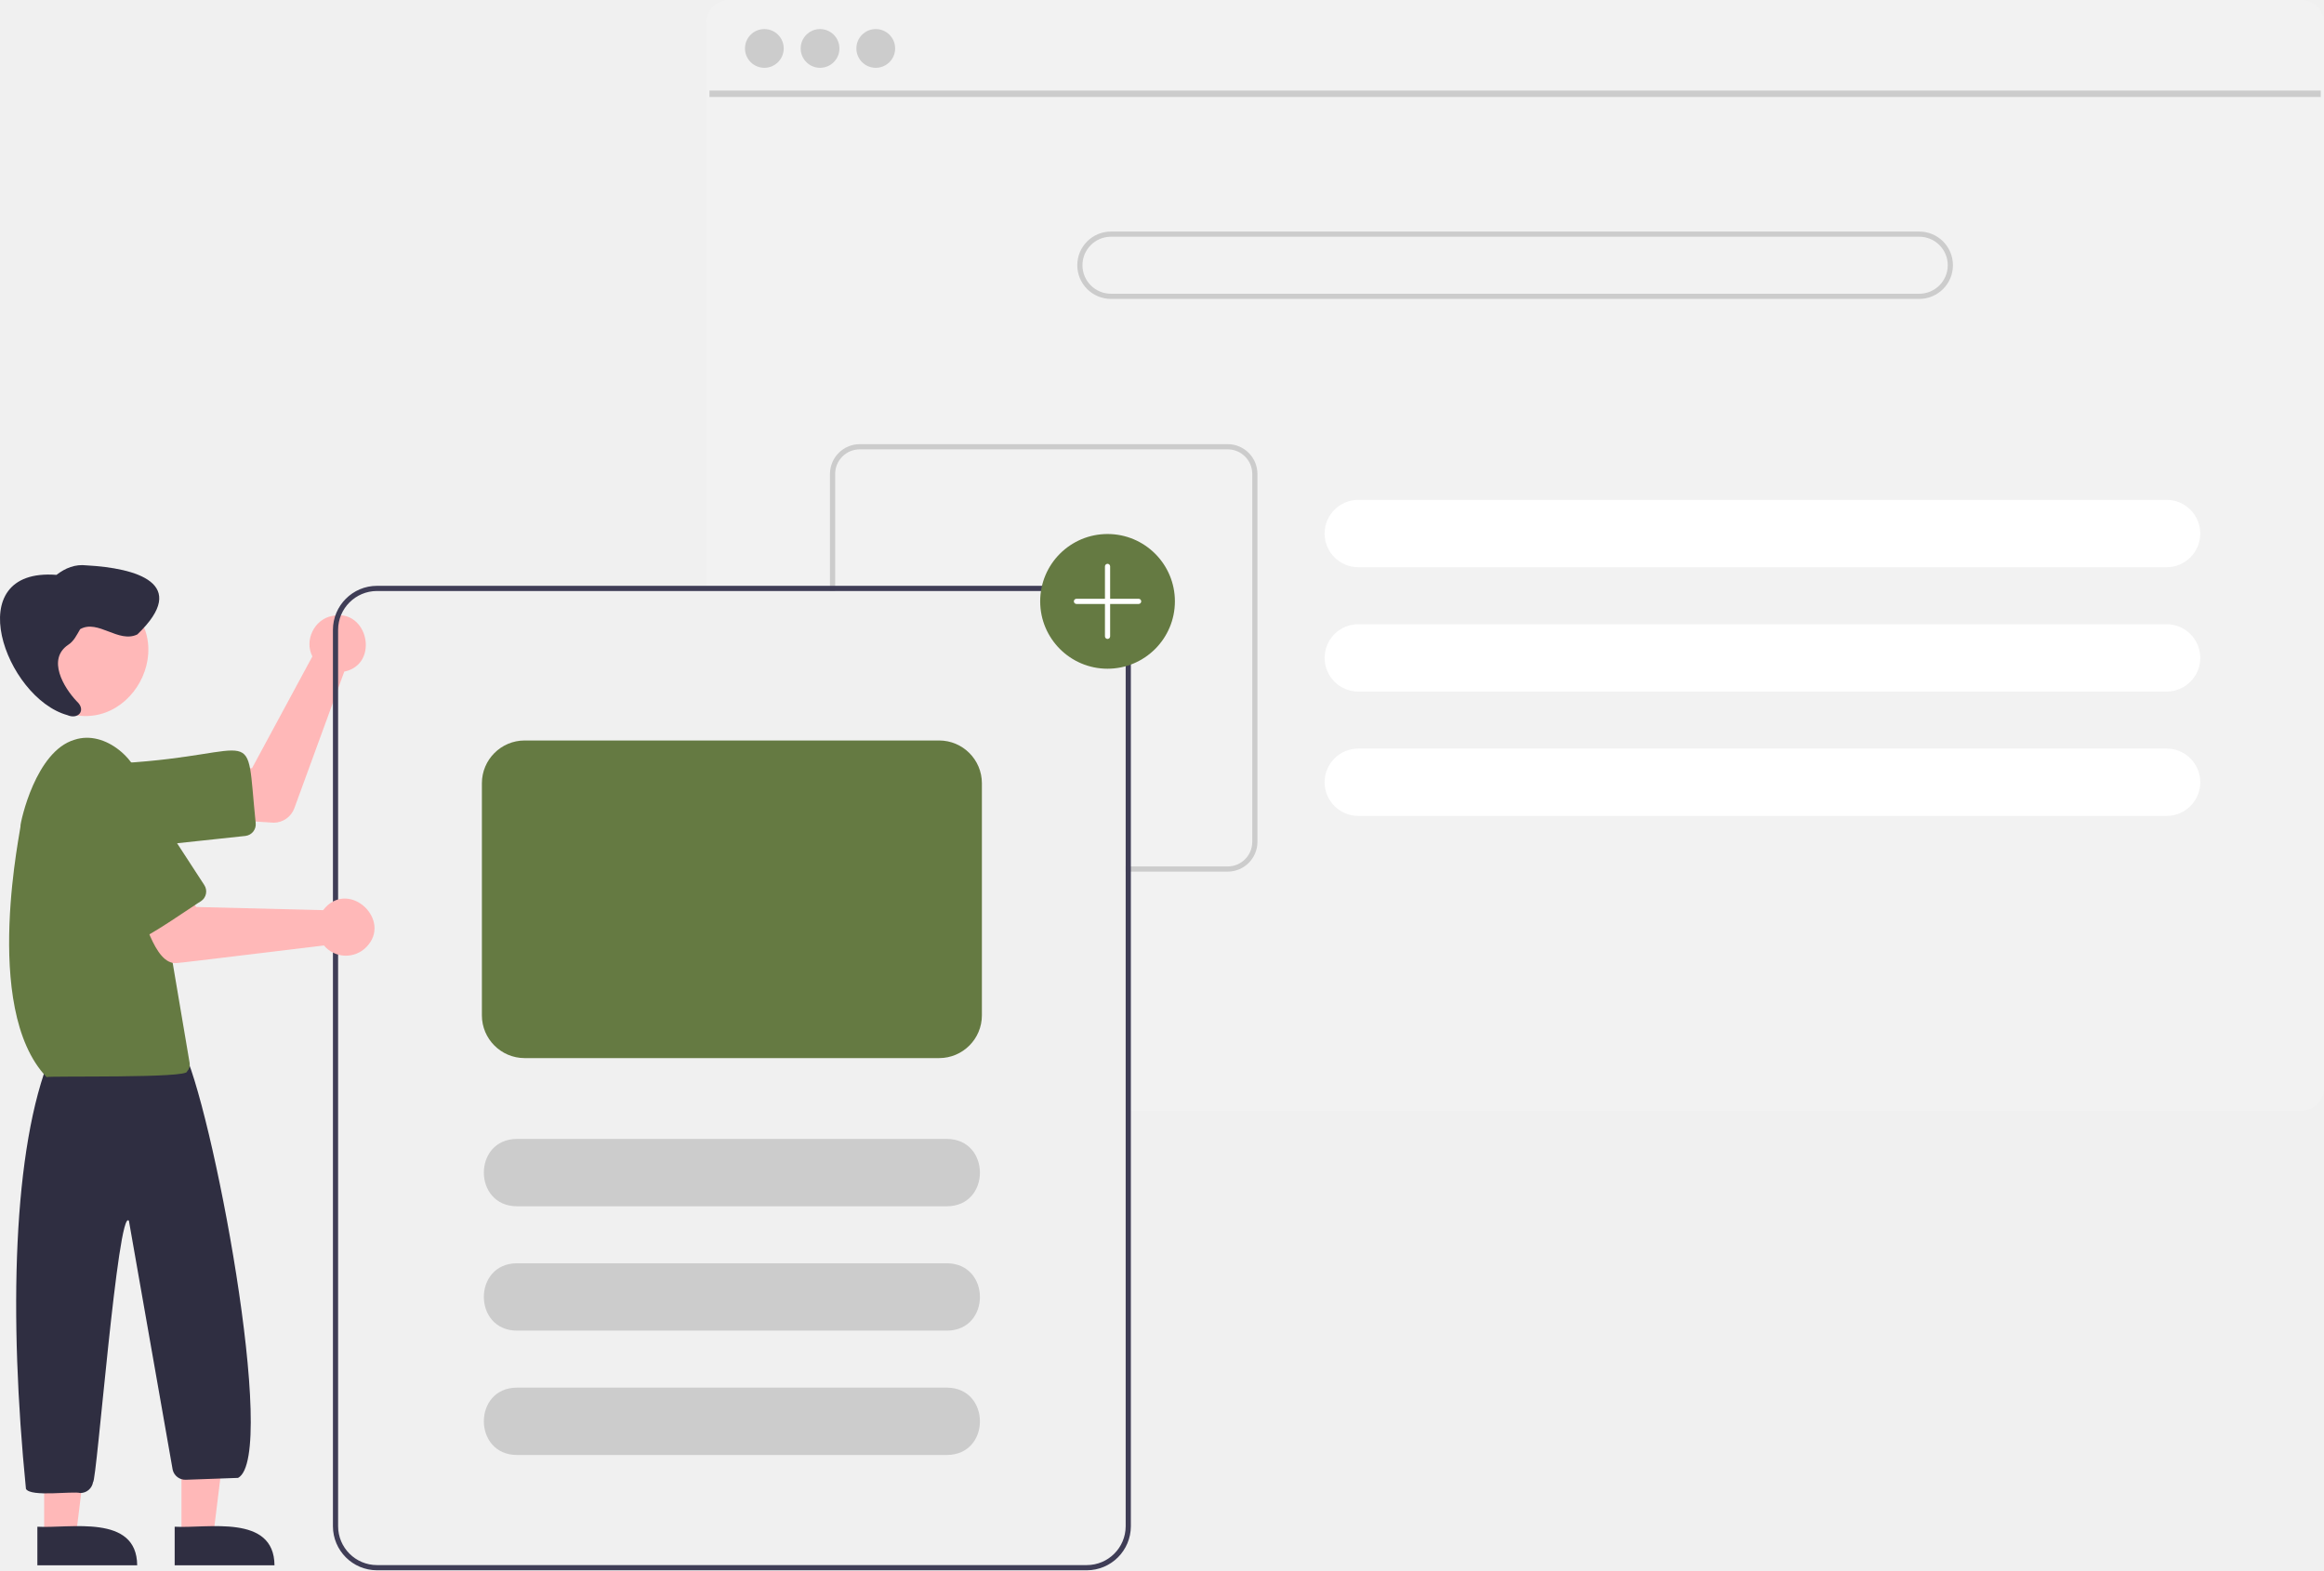
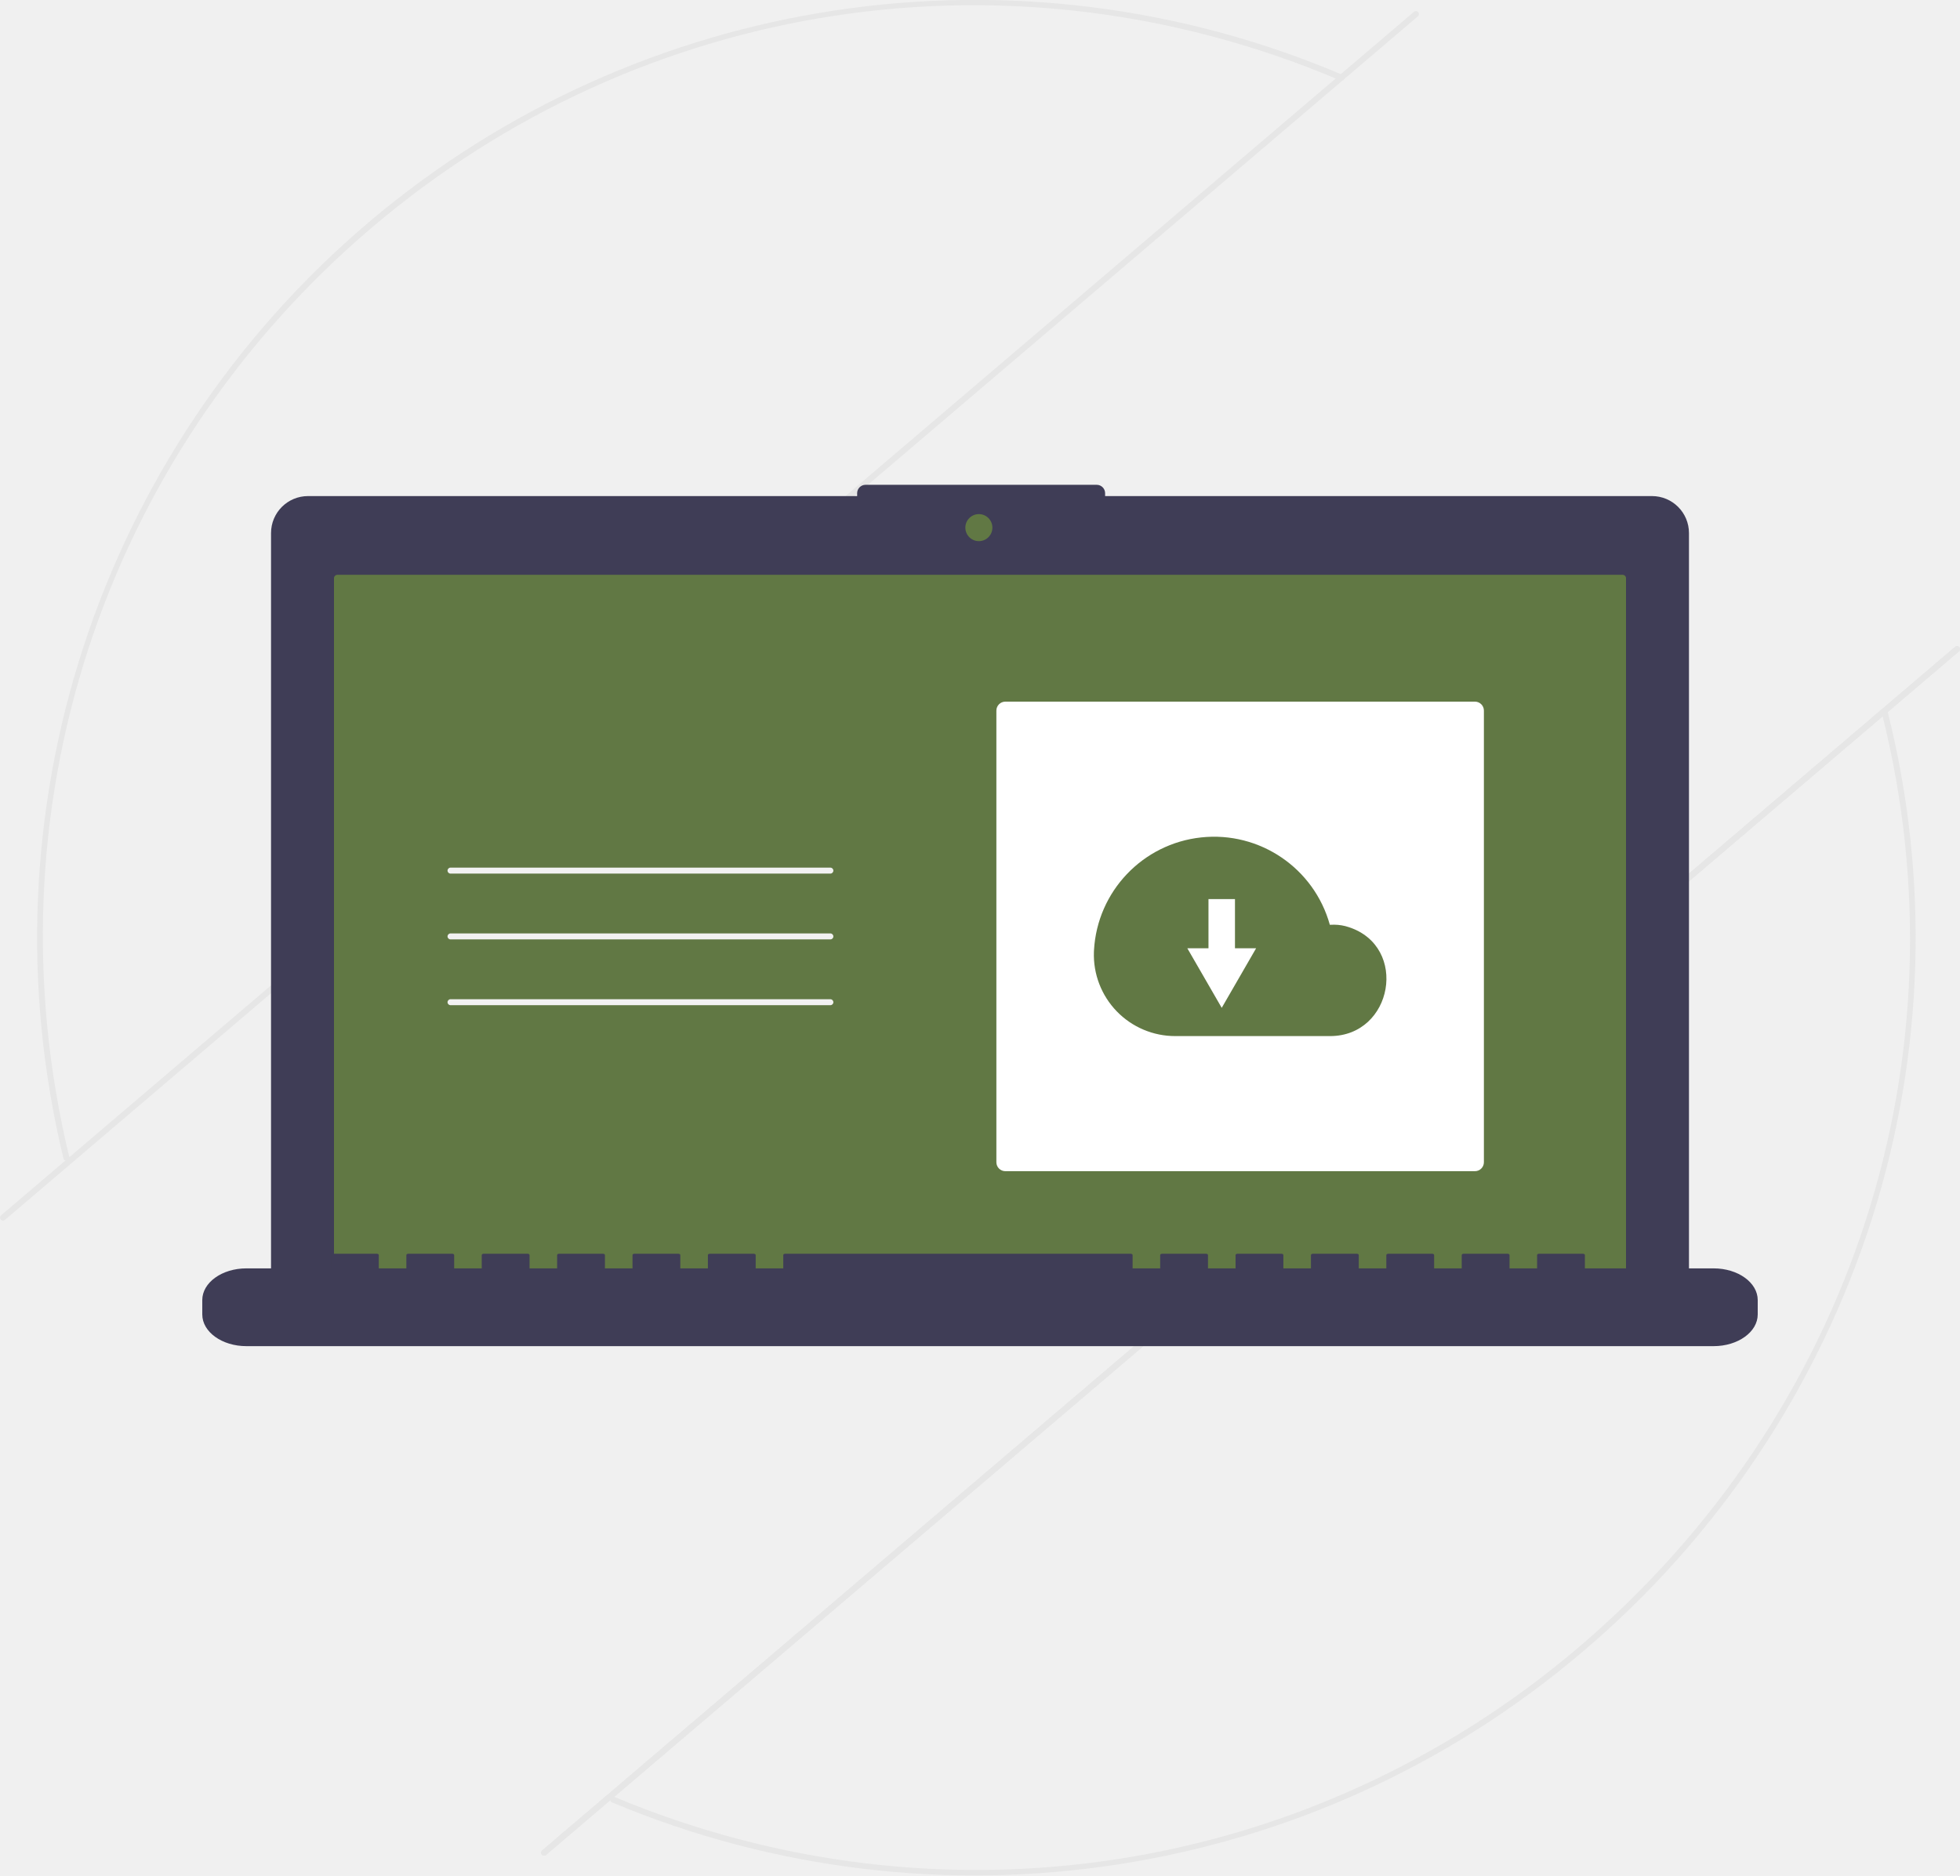
- <svg xmlns="http://www.w3.org/2000/svg" data-name="Layer 1" width="897.059" height="606.13" viewBox="0 0 897.059 606.13">
-   <path d="M1039.799,146.935h-607a8.727,8.727,0,0,0-8.72,8.72v219.41h146.9a15.018,15.018,0,0,1,15,15v185.63h453.82a8.712,8.712,0,0,0,6.63-3.06,2.044,2.044,0,0,0,.19-.24,8.166,8.166,0,0,0,1.25-2.11,8.507,8.507,0,0,0,.66-3.31V155.655A8.73,8.73,0,0,0,1039.799,146.935Z" transform="translate(-151.4706 -146.935)" fill="#f2f2f2" />
-   <rect x="273.85" y="34.951" width="621.957" height="2.493" fill="#ccc" />
-   <circle cx="295.039" cy="18.698" r="7.478" fill="#ccc" />
-   <circle cx="316.539" cy="18.698" r="7.478" fill="#ccc" />
-   <circle cx="338.04" cy="18.698" r="7.478" fill="#ccc" />
-   <path d="M892.299,236.315h-312a13,13,0,0,0,0,26h312a13,13,0,0,0,0-26Zm0,24h-312a11,11,0,0,1,0-22h312a11,11,0,0,1,0,22Z" transform="translate(-151.4706 -146.935)" fill="#ccc" />
-   <path d="M987.77,339.885h-312a13,13,0,0,0,0,26h312a13,13,0,0,0,0-26Z" transform="translate(-151.4706 -146.935)" fill="#fff" />
-   <path d="M987.77,387.885h-312a13,13,0,0,0,0,26h312a13,13,0,0,0,0-26Z" transform="translate(-151.4706 -146.935)" fill="#fff" />
-   <path d="M987.77,435.885h-312a13,13,0,0,0,0,26h312a13,13,0,0,0,0-26Z" transform="translate(-151.4706 -146.935)" fill="#fff" />
-   <path d="M625.35,318.385h-142.02a11.504,11.504,0,0,0-11.49,11.49v45.19h2v-45.19a9.505,9.505,0,0,1,9.49-9.49h142.02a9.498,9.498,0,0,1,9.49,9.49v142.02a9.498,9.498,0,0,1-9.49,9.49H585.98v2h39.37a11.497,11.497,0,0,0,11.49-11.49V329.875A11.497,11.497,0,0,0,625.35,318.385Z" transform="translate(-151.4706 -146.935)" fill="#ccc" />
-   <path d="M257.094,464.503c-.502.02-21.91-1.464-22.457-1.482l1.923-19.197,12.193-.367,23.3-43.155c-3.232-6.162.745-14.338,7.6-15.599,13.814-3.14,18.559,18.593,4.703,21.485l-19.272,52.733A8.55,8.55,0,0,1,257.094,464.503Z" transform="translate(-151.4706 -146.935)" fill="#ffb8b8" />
-   <path d="M200.655,474.39c-20.372.05-22.16-30.738-1.743-32.907,53.988-3.262,47.156-16.822,51.256,23.175a4.505,4.505,0,0,1-3.995,4.954l-43.75,4.684A16.635,16.635,0,0,1,200.655,474.39Z" transform="translate(-151.4706 -146.935)" fill="#657a42" />
-   <path d="M196.006,377.05c28.065,15.97,5.025,58.106-23.563,43.102C144.379,404.182,167.419,362.046,196.006,377.05Z" transform="translate(-151.4706 -146.935)" fill="#ffb8b8" />
-   <polygon points="70.049 592.823 82.308 592.822 88.141 545.534 70.047 545.535 70.049 592.823" fill="#ffb8b8" />
-   <path d="M218.893,751.142l38.531-.002c-.147-19.881-25.918-14.152-38.531-14.885Z" transform="translate(-151.4706 -146.935)" fill="#2f2e41" />
-   <polygon points="17.049 592.823 29.308 592.822 35.141 545.534 17.047 545.535 17.049 592.823" fill="#ffb8b8" />
-   <path d="M165.893,751.142l38.531-.002c-.147-19.881-25.918-14.152-38.531-14.885Z" transform="translate(-151.4706 -146.935)" fill="#2f2e41" />
-   <path d="M182.452,723.243c-2.963-.813-19.064,1.646-20.964-1.582-6.636-66.511-5.161-131.603,9.57-167.37l50.648-3.101c11.326,20.675,37.36,157.875,21.656,166.216l-20.194.72a5.018,5.018,0,0,1-5.039-3.826l-16.895-96.117c-4.207-5.881-12.477,101.224-13.843,100.824A4.978,4.978,0,0,1,182.452,723.243Z" transform="translate(-151.4706 -146.935)" fill="#2f2e41" />
-   <path d="M169.45,562.698c-25.572-26.753-9.26-98.479-10.086-96.953.07-1.757,5.862-28.816,20.844-33.257,11.887-3.923,25.043,7.812,26.666,19.681l17.806,105.153a3.698,3.698,0,0,1-1.014,3.18C224.542,563.228,170.701,562.152,169.45,562.698Z" transform="translate(-151.4706 -146.935)" fill="#657a42" />
-   <path d="M177.749,395.868c2.246-1.42,3.353-3.854,4.66-6.073,6.885-3.924,14.801,5.569,22.083,2.026,20.593-19.769-.574-25.601-19.54-26.644-4.48-.552-8.292,1.037-11.679,3.662-37.886-2.893-19.716,47.483,4.194,54.136,4.222,1.849,7.388-1.893,3.666-5.295C175.981,412.281,169.6,401.411,177.749,395.868Z" transform="translate(-151.4706 -146.935)" fill="#2f2e41" />
-   <path d="M570.98,373.065h-274a17.024,17.024,0,0,0-17,17v346a17.024,17.024,0,0,0,17,17h274a17.024,17.024,0,0,0,17-17v-346A17.024,17.024,0,0,0,570.98,373.065Zm15,363a15.018,15.018,0,0,1-15,15h-274a15.018,15.018,0,0,1-15-15v-346a15.018,15.018,0,0,1,15-15h274a15.018,15.018,0,0,1,15,15Z" transform="translate(-151.4706 -146.935)" fill="#3f3d56" />
-   <path d="M219.777,518.663c-9.031,1.023-12.995-19.992-16.448-25.347l17.985-6.983,5.852,10.703,49.028,1.219a10.678,10.678,0,0,1,.952-1.12h0c9.723-10.181,25.557,5.073,15.871,15.232a11.036,11.036,0,0,1-16.497-.477C275.31,511.976,220.961,518.695,219.777,518.663Z" transform="translate(-151.4706 -146.935)" fill="#ffb8b8" />
-   <path d="M206.458,508.631c-3.007,2.897-26.091-37.773-27.777-38.923-11.664-18.13,15.796-36.03,27.661-17.998l23.997,36.879a4.505,4.505,0,0,1-1.317,6.226C227.928,495.327,207.23,509.733,206.458,508.631Z" transform="translate(-151.4706 -146.935)" fill="#657a42" />
-   <path d="M516.98,612.565h-166c-16.957-.082-17.027-25.912.001-26l165.999,0C533.925,586.644,534.017,612.476,516.98,612.565Z" transform="translate(-151.4706 -146.935)" fill="#ccc" />
-   <path d="M516.98,660.565h-166c-16.957-.082-17.027-25.912.001-26l165.999,0C533.925,634.644,534.017,660.476,516.98,660.565Z" transform="translate(-151.4706 -146.935)" fill="#ccc" />
-   <path d="M516.98,708.565h-166c-16.957-.082-17.027-25.912.001-26l165.999,0C533.925,682.644,534.017,708.476,516.98,708.565Z" transform="translate(-151.4706 -146.935)" fill="#ccc" />
-   <path d="M578.98,405.065a26,26,0,1,1,26-26A26.029,26.029,0,0,1,578.98,405.065Z" transform="translate(-151.4706 -146.935)" fill="#657a42" />
-   <path d="M590.98,378.065h-11v-12.5a1,1,0,0,0-2,0v12.5h-11a1,1,0,0,0,0,2h11v12.5a1,1,0,1,0,2,0v-12.5h11a1,1,0,0,0,0-2Z" transform="translate(-151.4706 -146.935)" fill="#fff" />
-   <path d="M513.98,555.365h-160a16.519,16.519,0,0,1-16.5-16.5V449.265a16.519,16.519,0,0,1,16.5-16.5h160a16.519,16.519,0,0,1,16.5,16.5v89.6A16.519,16.519,0,0,1,513.98,555.365Z" transform="translate(-151.4706 -146.935)" fill="#657a42" />
+ <svg xmlns="http://www.w3.org/2000/svg" data-name="Layer 1" width="733.862" height="702.195" viewBox="0 0 733.862 702.195">
+   <path d="M257.075,533.16a1.115,1.115,0,0,1-.236-.462,351.191,351.191,0,0,1,478.94-405.746,1.12,1.12,0,1,1-.876,2.061C612.325,76.891,473.233,98.133,371.906,184.449,271.197,270.239,227.94,403.478,259.017,532.171a1.12,1.12,0,0,1-1.942.989Z" transform="translate(-233.0688 -98.90261)" fill="#e6e6e6" />
+   <path d="M461.796,773.486a1.12,1.12,0,0,1,1.285-1.76C585.198,822.868,723.62,801.343,824.331,715.552,926.612,628.423,970.046,494.49,937.685,366.02a1.12,1.12,0,0,1,2.172-.546,346.596,346.596,0,0,1-5.751,189.354A353.672,353.672,0,0,1,825.783,717.257a351.074,351.074,0,0,1-363.569,56.534A1.113,1.113,0,0,1,461.796,773.486Z" transform="translate(-233.0688 -98.90261)" fill="#e6e6e6" />
+   <path d="M435.914,793.364a1.119,1.119,0,0,1,.126-1.579L965.085,341.113a1.12,1.12,0,1,1,1.452,1.705L437.493,793.49A1.119,1.119,0,0,1,435.914,793.364Z" transform="translate(-233.0688 -98.90261)" fill="#e6e6e6" />
+   <path d="M233.336,555.557a1.12,1.12,0,0,1,.126-1.579L762.507,103.306a1.12,1.12,0,0,1,1.452,1.705L234.915,555.683A1.12,1.12,0,0,1,233.336,555.557Z" transform="translate(-233.0688 -98.90261)" fill="#e6e6e6" />
+   <path d="M435.914,793.364a1.119,1.119,0,0,1,.126-1.579L965.085,341.113a1.12,1.12,0,1,1,1.452,1.705L437.493,793.49A1.119,1.119,0,0,1,435.914,793.364Z" transform="translate(-233.0688 -98.90261)" fill="#e6e6e6" />
+   <path d="M851.601,284.654H646.844v-1.072a3.148,3.148,0,0,0-3.148-3.148H557.148a3.148,3.148,0,0,0-3.148,3.148v1.072H348.399A13.85,13.85,0,0,0,334.549,298.504V578.879a13.85,13.85,0,0,0,13.85,13.85H851.601a13.85,13.85,0,0,0,13.85-13.85V298.504A13.85,13.85,0,0,0,851.601,284.654Z" transform="translate(-233.0688 -98.90261)" fill="#3f3d56" />
+   <path d="M359.414,314.131a1.298,1.298,0,0,0-1.296,1.296V581.369a1.297,1.297,0,0,0,1.296,1.296H840.586a1.297,1.297,0,0,0,1.296-1.296V315.427a1.297,1.297,0,0,0-1.296-1.296Z" transform="translate(-233.0688 -98.90261)" fill="#617844" />
+   <circle cx="366.509" cy="197.568" r="5.064" fill="#617844" />
+   <path d="M874.673,573.833H826.484v-4.976c0-.273-.308-.495-.688-.495H809.274c-.38,0-.688.222-.688.495v4.976h-10.326v-4.976c0-.273-.308-.495-.688-.495H781.05c-.38,0-.688.222-.688.495v4.976H770.035v-4.976c0-.273-.308-.495-.688-.495H752.825c-.38,0-.688.222-.688.495v4.976h-10.326v-4.976c0-.273-.308-.495-.688-.495H724.601c-.38,0-.688.222-.688.495v4.976H713.586v-4.976c0-.273-.308-.495-.688-.495H696.376c-.38,0-.688.222-.688.495v4.976h-10.326v-4.976c0-.273-.308-.495-.688-.495H668.152c-.38,0-.688.222-.688.495v4.976H657.137v-4.976c0-.273-.308-.495-.688-.495H527.029c-.38,0-.688.222-.688.495v4.976h-10.326v-4.976c0-.273-.308-.495-.688-.495H498.805c-.38,0-.688.222-.688.495v4.976H487.79v-4.976c0-.273-.308-.495-.688-.495H470.58c-.38,0-.688.222-.688.495v4.976h-10.326v-4.976c0-.273-.308-.495-.688-.495H442.356c-.38,0-.688.222-.688.495v4.976H431.341v-4.976c0-.273-.308-.495-.688-.495H414.131c-.38,0-.688.222-.688.495v4.976h-10.326v-4.976c0-.273-.308-.495-.688-.495H385.906c-.38,0-.688.222-.688.495v4.976H374.892v-4.976c0-.273-.308-.495-.688-.495H357.682c-.38,0-.688.222-.688.495v4.976H325.327c-9.125,0-16.522,5.317-16.522,11.877V591.08c0,6.559,7.397,11.877,16.522,11.877H874.673c9.125,0,16.522-5.317,16.522-11.877v-5.37C891.194,579.15,883.797,573.833,874.673,573.833Z" transform="translate(-233.0688 -98.90261)" fill="#3f3d56" />
+   <path d="M543.978,426.017H401.754a1.12,1.12,0,1,1,0-2.24H543.978a1.12,1.12,0,1,1,0,2.24Z" transform="translate(-233.0688 -98.90261)" fill="#f2f2f2" />
+   <path d="M543.978,450.654H401.754a1.12,1.12,0,1,1,0-2.24H543.978a1.12,1.12,0,1,1,0,2.24Z" transform="translate(-233.0688 -98.90261)" fill="#f2f2f2" />
+   <path d="M543.978,475.291H401.754a1.12,1.12,0,1,1,0-2.24H543.978a1.12,1.12,0,1,1,0,2.24Z" transform="translate(-233.0688 -98.90261)" fill="#f2f2f2" />
+   <rect x="373.062" y="262.722" width="182.539" height="175.82" rx="3.36" fill="#fff" />
+   <path d="M642.683,454.674a45.006,45.006,0,0,1,88.303-9.489c.545-.02,1.09-.041,1.64-.041a17.667,17.667,0,0,1,5.515.938c22.387,7.351,16.492,40.775-7.071,40.775H673.16a30.442,30.442,0,0,1-30.509-31.519Q642.665,455.006,642.683,454.674Z" transform="translate(-233.0688 -98.90261)" fill="#617844" />
+   <polygon points="462.397 355.07 462.397 336.649 452.478 336.649 452.478 355.07 444.559 355.07 450.998 366.224 457.438 377.377 463.877 366.224 470.316 355.07 462.397 355.07" fill="#fff" />
</svg>
